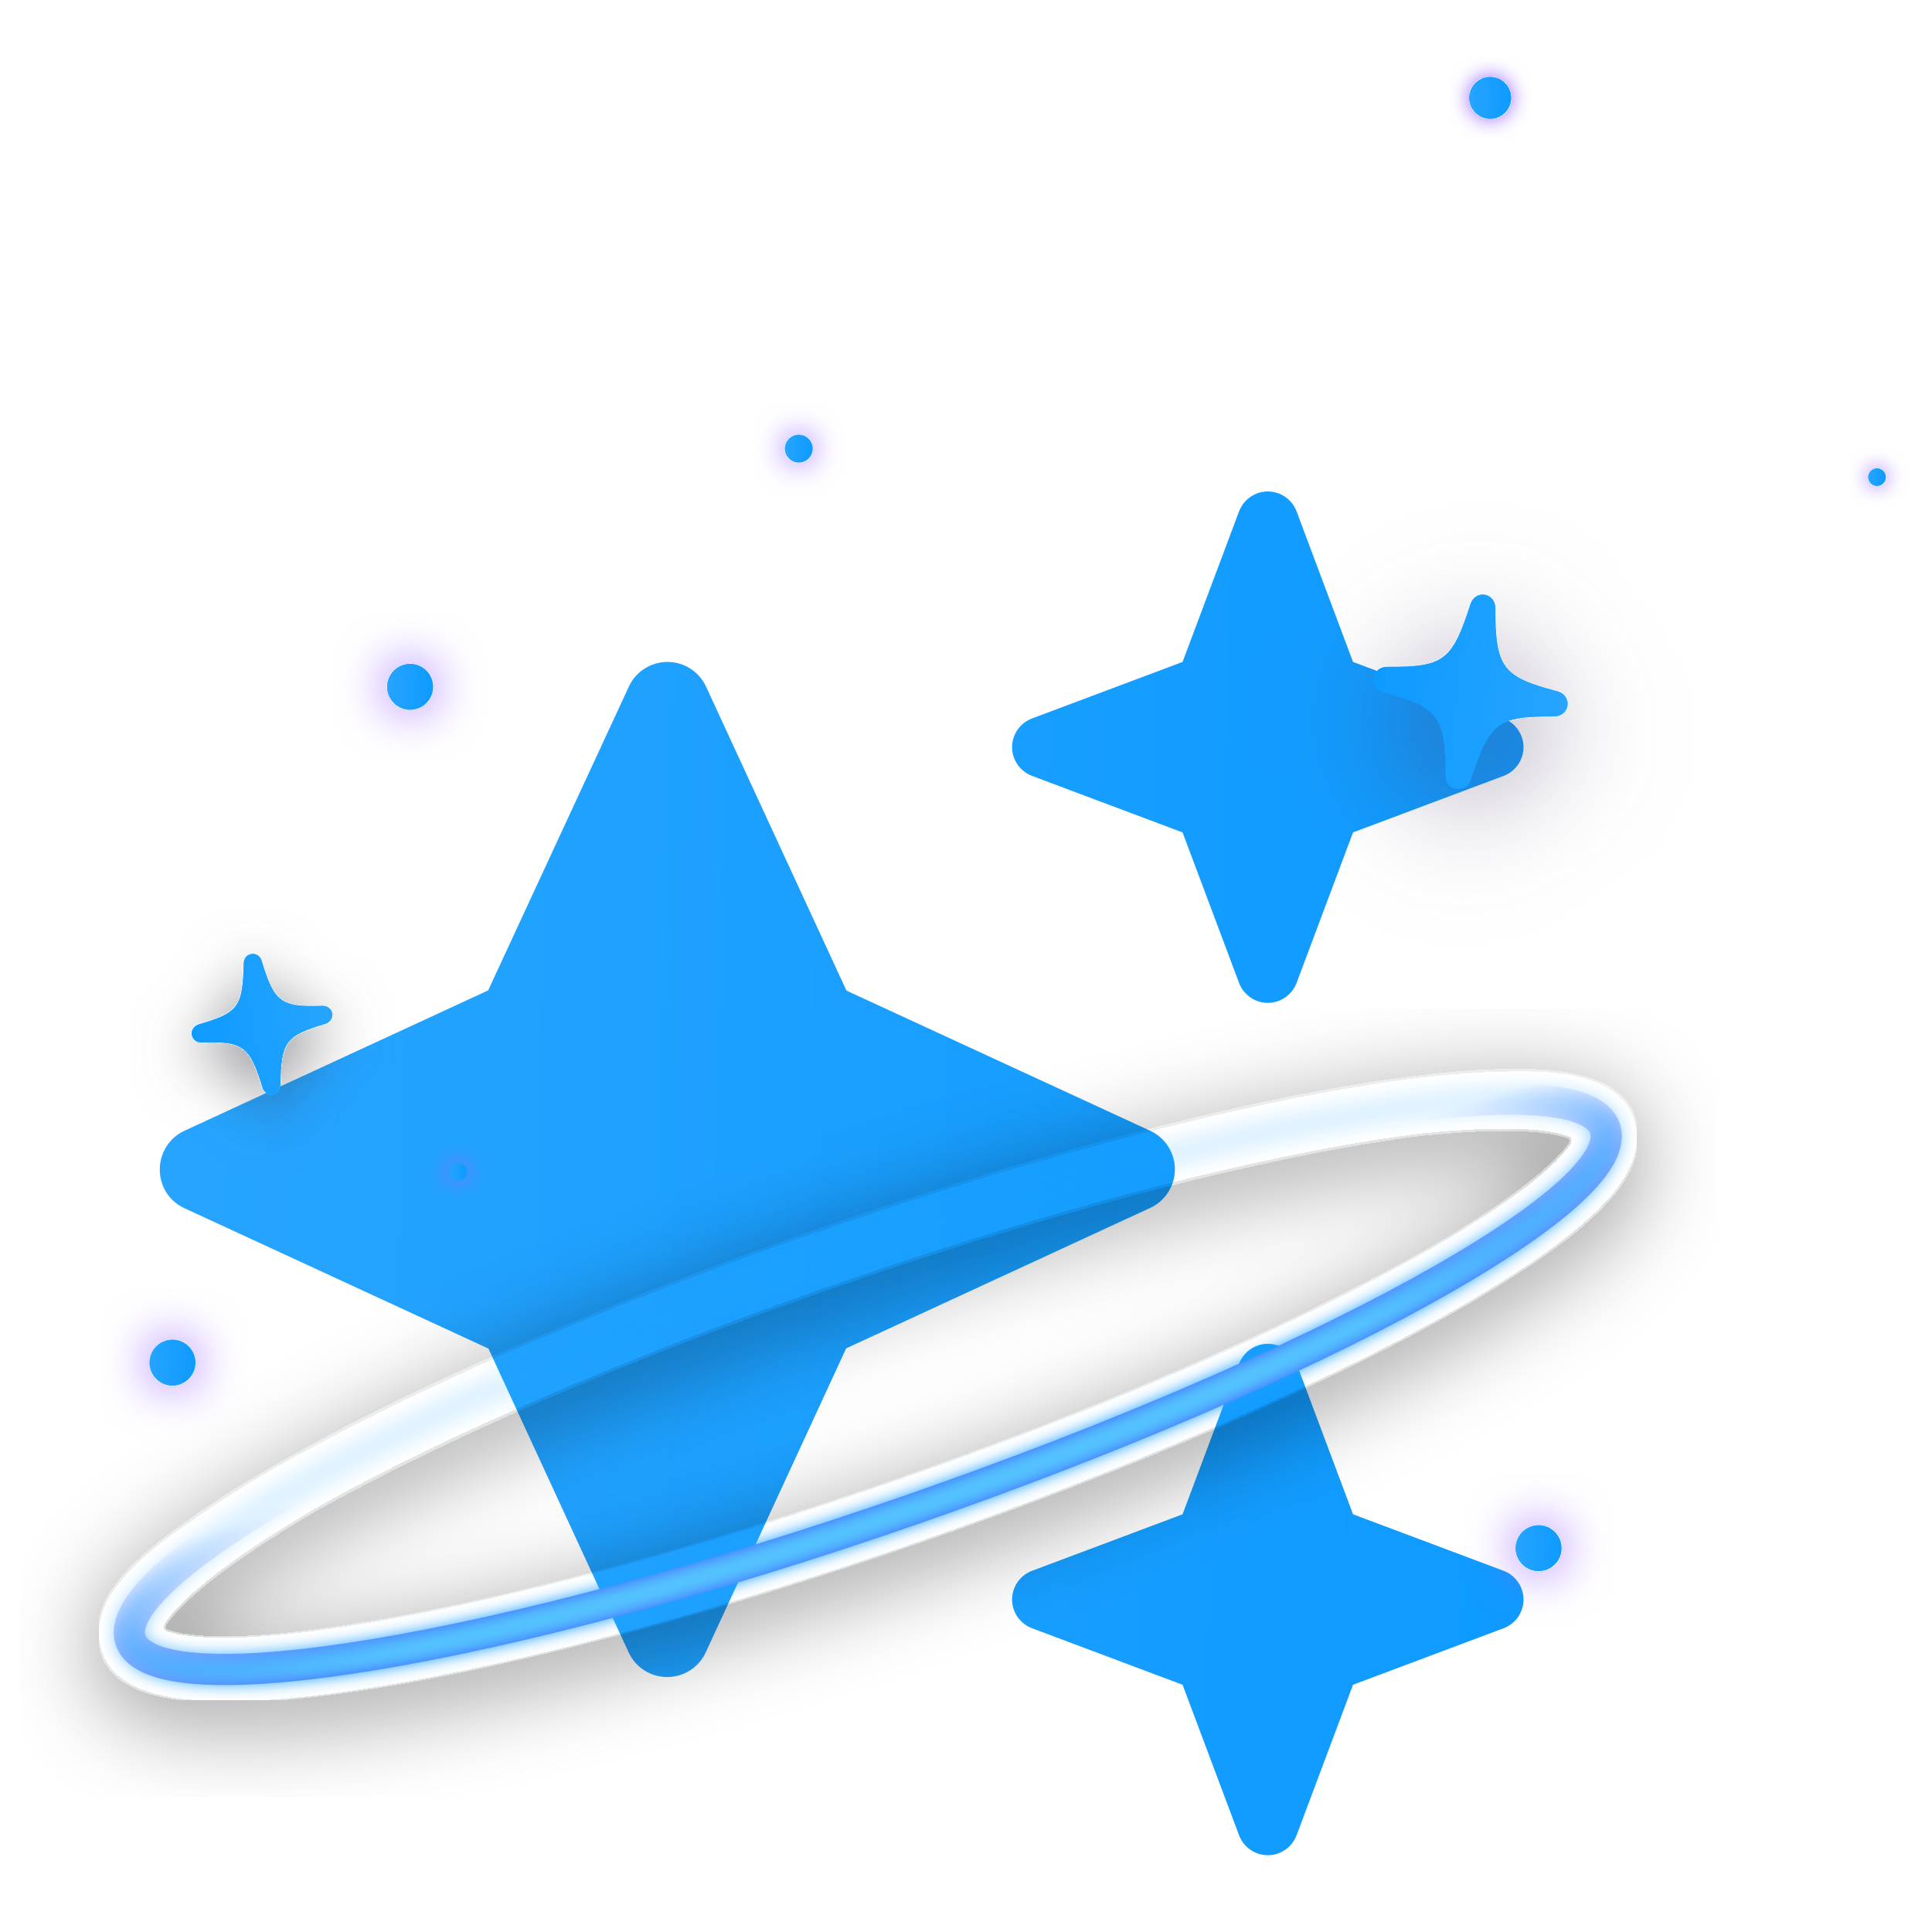
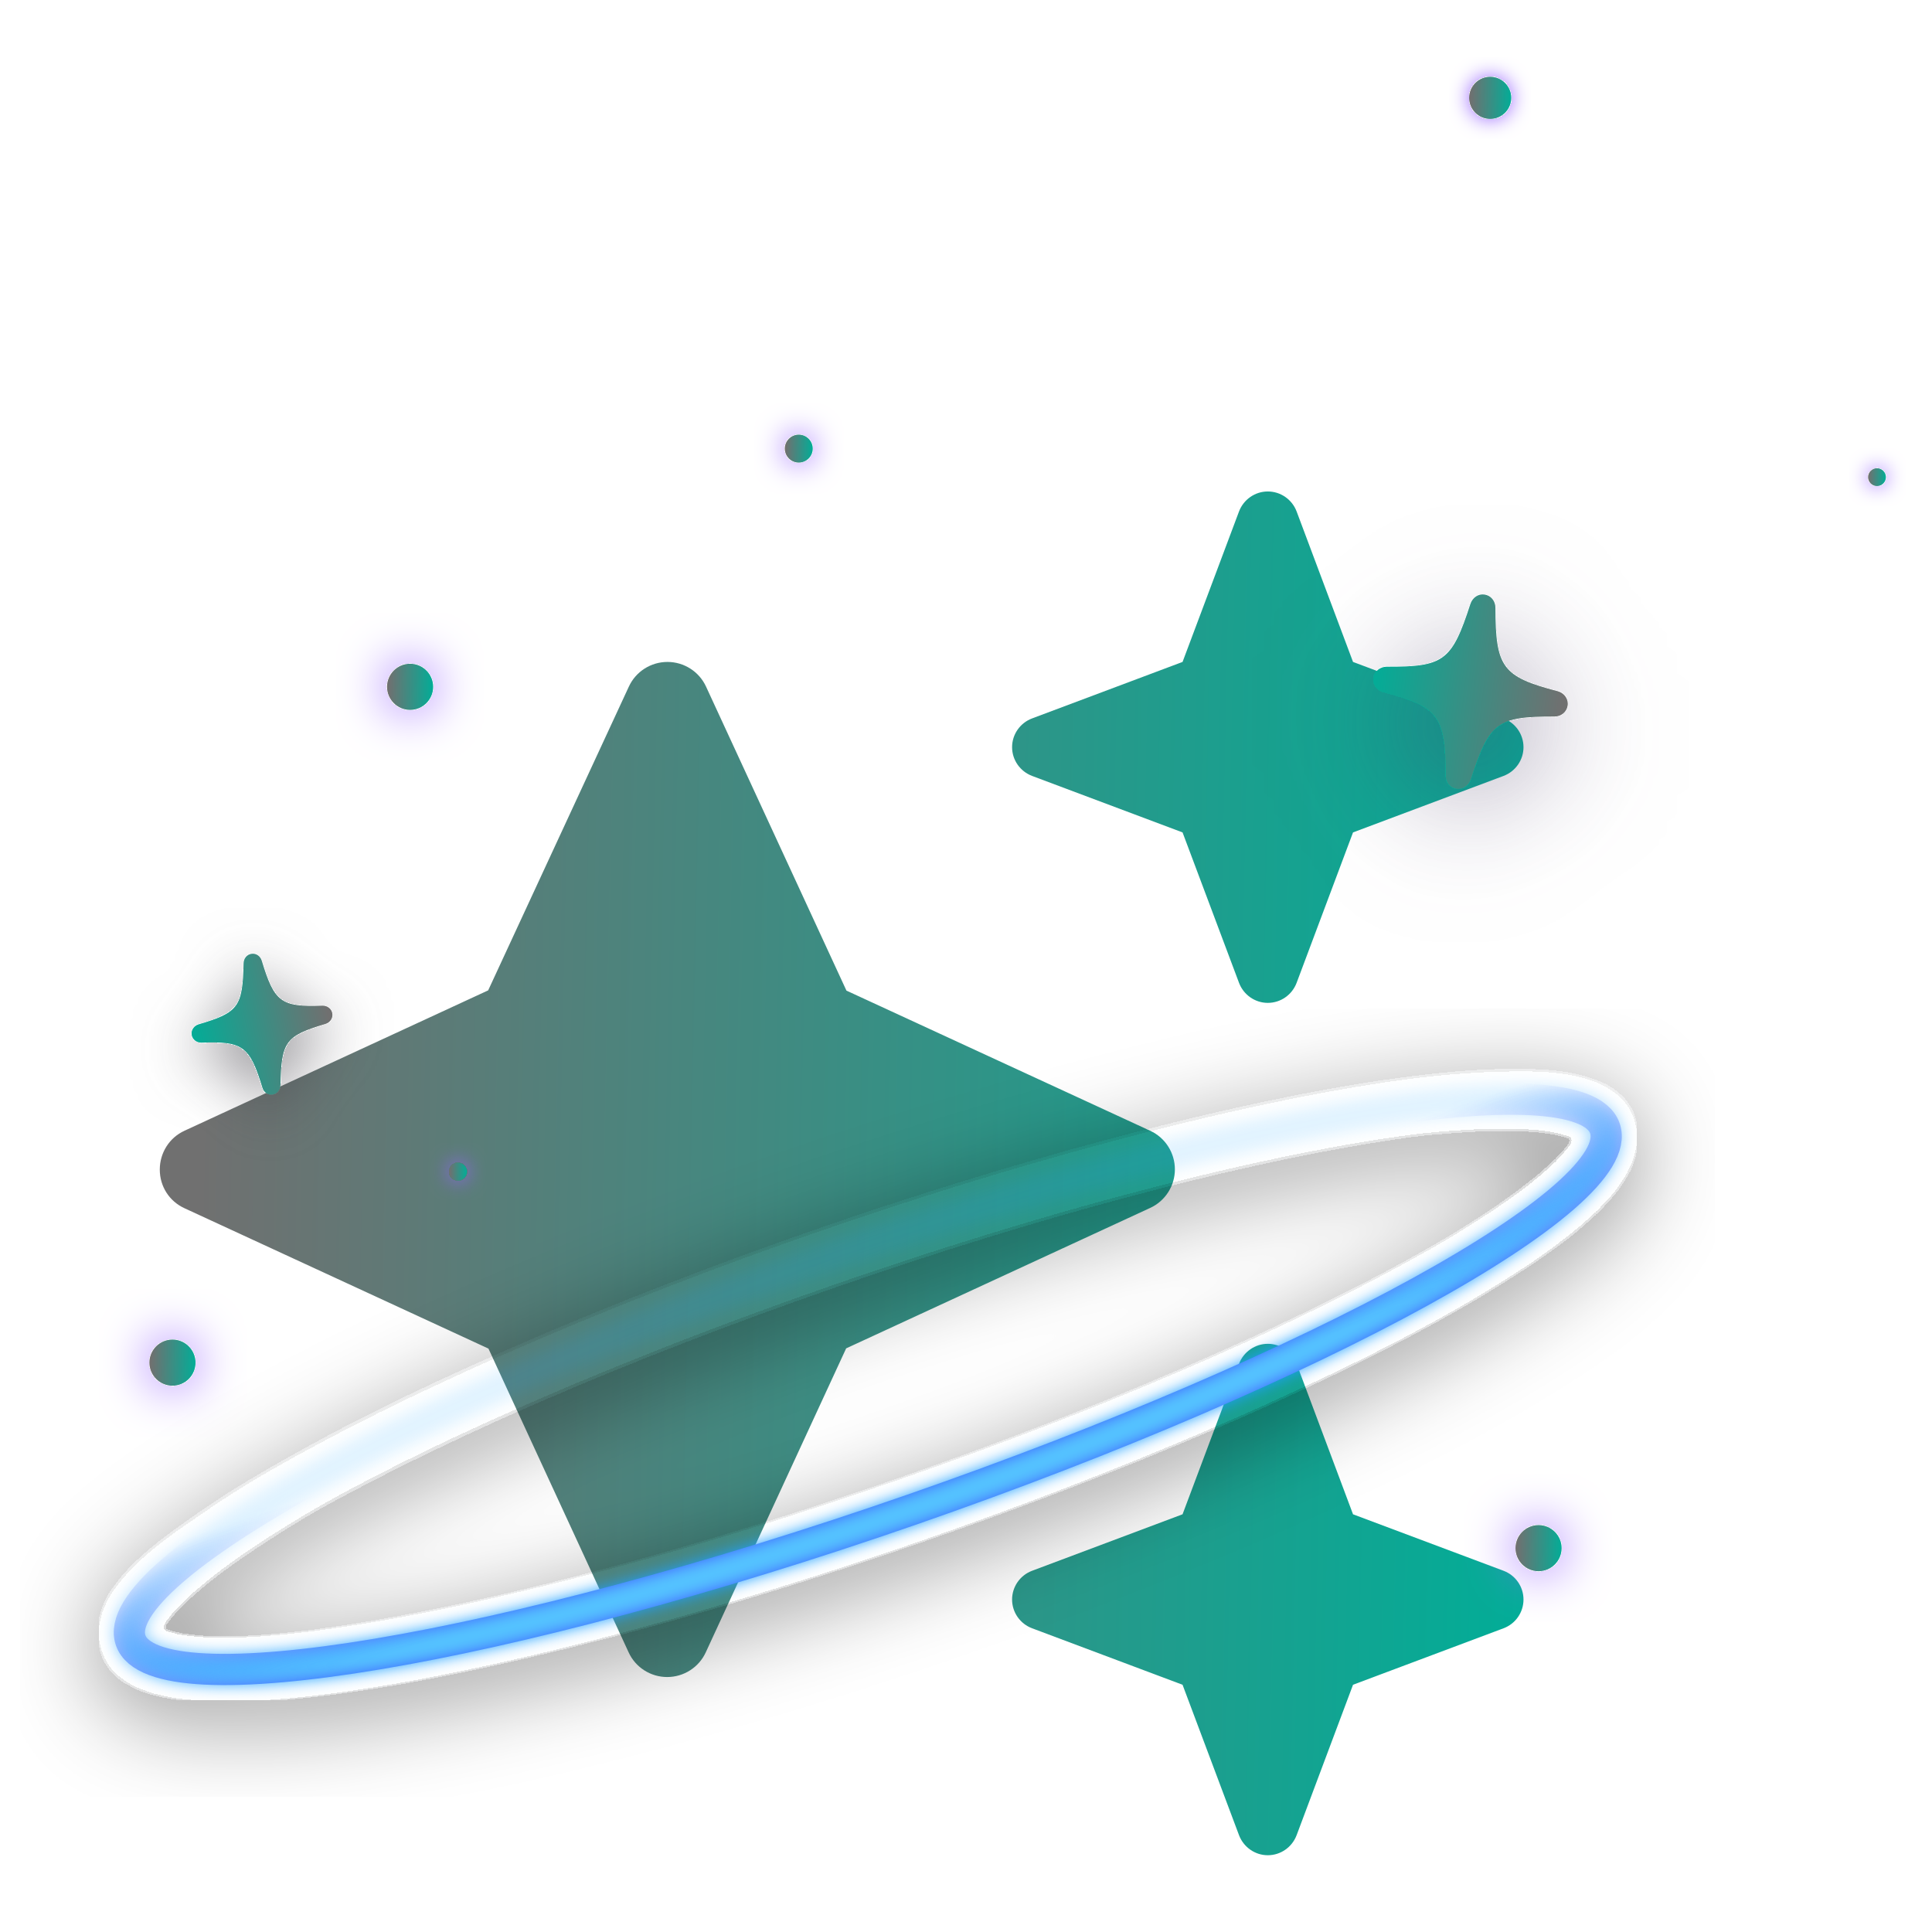
<svg xmlns="http://www.w3.org/2000/svg" width="34" height="34" viewBox="0 0 34 34" fill="none">
  <path d="M18.163 12.643C17.952 12.722 17.811 12.924 17.811 13.149C17.811 13.374 17.952 13.575 18.163 13.655L20.811 14.649L21.805 17.297C21.885 17.508 22.087 17.649 22.311 17.649C22.537 17.649 22.738 17.508 22.818 17.297L23.811 14.649L26.46 13.655C26.671 13.575 26.811 13.374 26.811 13.149C26.811 12.924 26.671 12.722 26.46 12.643L23.811 11.649L22.818 9C22.738 8.79 22.537 8.649 22.311 8.649C22.087 8.649 21.885 8.79 21.805 9L20.811 11.649L18.163 12.643ZM12.426 12.085C12.304 11.818 12.037 11.649 11.746 11.649C11.455 11.649 11.188 11.818 11.066 12.085L8.591 17.429L3.247 19.899C2.98 20.021 2.812 20.288 2.812 20.583C2.812 20.879 2.98 21.141 3.247 21.263L8.596 23.733L11.062 29.077C11.183 29.344 11.451 29.513 11.741 29.513C12.032 29.513 12.299 29.344 12.421 29.077L14.891 23.729L20.24 21.258C20.507 21.136 20.676 20.869 20.676 20.579C20.676 20.288 20.507 20.021 20.24 19.899L14.896 17.433L12.426 12.085ZM20.811 26.649L18.163 27.643C17.952 27.722 17.811 27.924 17.811 28.149C17.811 28.374 17.952 28.576 18.163 28.655L20.811 29.649L21.805 32.297C21.885 32.508 22.087 32.649 22.311 32.649C22.537 32.649 22.738 32.508 22.818 32.297L23.811 29.649L26.46 28.655C26.671 28.576 26.811 28.374 26.811 28.149C26.811 27.924 26.671 27.722 26.46 27.643L23.811 26.649L22.818 24C22.738 23.79 22.537 23.649 22.311 23.649C22.087 23.649 21.885 23.79 21.805 24L20.811 26.649Z" fill="url(#paint0_linear_1902_1538)" />
  <g filter="url(#filter0_d_1902_1538)">
    <ellipse cx="15.271" cy="24.361" rx="13.732" ry="2.337" transform="rotate(160.848 15.2712 24.3615)" stroke="url(#paint1_linear_1902_1538)" stroke-width="0.549" />
    <g style="mix-blend-mode:screen" filter="url(#filter1_f_1902_1538)">
      <ellipse cx="15.271" cy="24.361" rx="13.732" ry="2.337" transform="rotate(160.848 15.2712 24.3615)" stroke="url(#paint2_linear_1902_1538)" stroke-width="0.549" />
    </g>
  </g>
  <g filter="url(#filter2_d_1902_1538)">
    <circle cx="26.225" cy="1.722" r="0.371" fill="url(#paint3_linear_1902_1538)" />
  </g>
  <g filter="url(#filter3_d_1902_1538)">
    <circle cx="33.032" cy="8.397" r="0.157" fill="url(#paint4_linear_1902_1538)" />
  </g>
  <g filter="url(#filter4_d_1902_1538)">
    <circle cx="7.217" cy="12.087" r="0.406" fill="url(#paint5_linear_1902_1538)" />
  </g>
  <g filter="url(#filter5_d_1902_1538)">
    <circle cx="3.035" cy="23.98" r="0.406" fill="url(#paint6_linear_1902_1538)" />
  </g>
  <g filter="url(#filter6_d_1902_1538)">
    <circle cx="27.076" cy="27.245" r="0.406" fill="url(#paint7_linear_1902_1538)" />
  </g>
  <g filter="url(#filter7_d_1902_1538)">
    <circle cx="8.061" cy="20.619" r="0.157" fill="url(#paint8_linear_1902_1538)" />
  </g>
  <g filter="url(#filter8_d_1902_1538)">
    <circle cx="14.057" cy="7.895" r="0.246" fill="url(#paint9_linear_1902_1538)" />
  </g>
  <g filter="url(#filter9_d_1902_1538)">
    <path d="M25.634 13.882C25.522 13.866 25.443 13.771 25.444 13.652C25.439 12.597 25.318 12.433 24.341 12.178C24.228 12.147 24.154 12.039 24.169 11.927C24.186 11.815 24.286 11.734 24.403 11.733C25.41 11.737 25.55 11.634 25.877 10.628C25.914 10.517 26.014 10.447 26.124 10.463C26.237 10.479 26.315 10.574 26.317 10.693C26.319 11.746 26.439 11.91 27.416 12.165C27.531 12.198 27.605 12.303 27.588 12.417C27.572 12.529 27.475 12.61 27.355 12.61C26.346 12.609 26.208 12.71 25.883 13.717C25.844 13.83 25.742 13.897 25.634 13.882Z" fill="url(#paint10_linear_1902_1538)" />
  </g>
  <g filter="url(#filter10_d_1902_1538)">
    <path d="M4.798 19.262C4.717 19.274 4.642 19.225 4.618 19.143C4.394 18.411 4.276 18.322 3.544 18.349C3.459 18.351 3.385 18.291 3.373 18.211C3.36 18.129 3.413 18.052 3.494 18.027C4.195 17.82 4.27 17.719 4.287 16.952C4.289 16.867 4.344 16.798 4.424 16.786C4.506 16.773 4.58 16.823 4.606 16.905C4.828 17.636 4.945 17.725 5.677 17.698C5.763 17.697 5.836 17.754 5.849 17.837C5.861 17.918 5.811 17.994 5.727 18.02C5.026 18.23 4.952 18.329 4.936 19.096C4.932 19.182 4.876 19.25 4.798 19.262Z" fill="url(#paint11_linear_1902_1538)" />
  </g>
  <defs>
    <filter id="filter0_d_1902_1538" x="0.365" y="17.76" width="29.813" height="13.858" filterUnits="userSpaceOnUse" color-interpolation-filters="sRGB">
      <feFlood flood-opacity="0" result="BackgroundImageFix" />
      <feColorMatrix in="SourceAlpha" type="matrix" values="0 0 0 0 0 0 0 0 0 0 0 0 0 0 0 0 0 0 127 0" result="hardAlpha" />
      <feOffset dy="0.327" />
      <feGaussianBlur stdDeviation="0.818" />
      <feComposite in2="hardAlpha" operator="out" />
      <feColorMatrix type="matrix" values="0 0 0 0 0 0 0 0 0 0 0 0 0 0 0 0 0 0 0.45 0" />
      <feBlend mode="normal" in2="BackgroundImageFix" result="effect1_dropShadow_1902_1538" />
      <feBlend mode="normal" in="SourceGraphic" in2="effect1_dropShadow_1902_1538" result="shape" />
    </filter>
    <filter id="filter1_f_1902_1538" x="1.747" y="18.815" width="27.048" height="11.094" filterUnits="userSpaceOnUse" color-interpolation-filters="sRGB">
      <feFlood flood-opacity="0" result="BackgroundImageFix" />
      <feBlend mode="normal" in="SourceGraphic" in2="BackgroundImageFix" result="shape" />
      <feGaussianBlur stdDeviation="0.127" result="effect1_foregroundBlur_1902_1538" />
    </filter>
    <filter id="filter2_d_1902_1538" x="25.512" y="1.01" width="1.425" height="1.425" filterUnits="userSpaceOnUse" color-interpolation-filters="sRGB">
      <feFlood flood-opacity="0" result="BackgroundImageFix" />
      <feColorMatrix in="SourceAlpha" type="matrix" values="0 0 0 0 0 0 0 0 0 0 0 0 0 0 0 0 0 0 127 0" result="hardAlpha" />
      <feOffset />
      <feGaussianBlur stdDeviation="0.171" />
      <feComposite in2="hardAlpha" operator="out" />
      <feColorMatrix type="matrix" values="0 0 0 0 0.592 0 0 0 0 0.392 0 0 0 0 1 0 0 0 1 0" />
      <feBlend mode="normal" in2="BackgroundImageFix" result="effect1_dropShadow_1902_1538" />
      <feBlend mode="normal" in="SourceGraphic" in2="effect1_dropShadow_1902_1538" result="shape" />
    </filter>
    <filter id="filter3_d_1902_1538" x="32.534" y="7.899" width="0.996" height="0.996" filterUnits="userSpaceOnUse" color-interpolation-filters="sRGB">
      <feFlood flood-opacity="0" result="BackgroundImageFix" />
      <feColorMatrix in="SourceAlpha" type="matrix" values="0 0 0 0 0 0 0 0 0 0 0 0 0 0 0 0 0 0 127 0" result="hardAlpha" />
      <feOffset />
      <feGaussianBlur stdDeviation="0.171" />
      <feComposite in2="hardAlpha" operator="out" />
      <feColorMatrix type="matrix" values="0 0 0 0 0.592 0 0 0 0 0.392 0 0 0 0 1 0 0 0 1 0" />
      <feBlend mode="normal" in2="BackgroundImageFix" result="effect1_dropShadow_1902_1538" />
      <feBlend mode="normal" in="SourceGraphic" in2="effect1_dropShadow_1902_1538" result="shape" />
    </filter>
    <filter id="filter4_d_1902_1538" x="5.926" y="10.795" width="2.584" height="2.584" filterUnits="userSpaceOnUse" color-interpolation-filters="sRGB">
      <feFlood flood-opacity="0" result="BackgroundImageFix" />
      <feColorMatrix in="SourceAlpha" type="matrix" values="0 0 0 0 0 0 0 0 0 0 0 0 0 0 0 0 0 0 127 0" result="hardAlpha" />
      <feOffset />
      <feGaussianBlur stdDeviation="0.443" />
      <feComposite in2="hardAlpha" operator="out" />
      <feColorMatrix type="matrix" values="0 0 0 0 0.592 0 0 0 0 0.392 0 0 0 0 1 0 0 0 1 0" />
      <feBlend mode="normal" in2="BackgroundImageFix" result="effect1_dropShadow_1902_1538" />
      <feBlend mode="normal" in="SourceGraphic" in2="effect1_dropShadow_1902_1538" result="shape" />
    </filter>
    <filter id="filter5_d_1902_1538" x="1.743" y="22.688" width="2.584" height="2.584" filterUnits="userSpaceOnUse" color-interpolation-filters="sRGB">
      <feFlood flood-opacity="0" result="BackgroundImageFix" />
      <feColorMatrix in="SourceAlpha" type="matrix" values="0 0 0 0 0 0 0 0 0 0 0 0 0 0 0 0 0 0 127 0" result="hardAlpha" />
      <feOffset />
      <feGaussianBlur stdDeviation="0.443" />
      <feComposite in2="hardAlpha" operator="out" />
      <feColorMatrix type="matrix" values="0 0 0 0 0.592 0 0 0 0 0.392 0 0 0 0 1 0 0 0 1 0" />
      <feBlend mode="normal" in2="BackgroundImageFix" result="effect1_dropShadow_1902_1538" />
      <feBlend mode="normal" in="SourceGraphic" in2="effect1_dropShadow_1902_1538" result="shape" />
    </filter>
    <filter id="filter6_d_1902_1538" x="25.784" y="25.953" width="2.584" height="2.584" filterUnits="userSpaceOnUse" color-interpolation-filters="sRGB">
      <feFlood flood-opacity="0" result="BackgroundImageFix" />
      <feColorMatrix in="SourceAlpha" type="matrix" values="0 0 0 0 0 0 0 0 0 0 0 0 0 0 0 0 0 0 127 0" result="hardAlpha" />
      <feOffset />
      <feGaussianBlur stdDeviation="0.443" />
      <feComposite in2="hardAlpha" operator="out" />
      <feColorMatrix type="matrix" values="0 0 0 0 0.592 0 0 0 0 0.392 0 0 0 0 1 0 0 0 1 0" />
      <feBlend mode="normal" in2="BackgroundImageFix" result="effect1_dropShadow_1902_1538" />
      <feBlend mode="normal" in="SourceGraphic" in2="effect1_dropShadow_1902_1538" result="shape" />
    </filter>
    <filter id="filter7_d_1902_1538" x="7.563" y="20.121" width="0.996" height="0.996" filterUnits="userSpaceOnUse" color-interpolation-filters="sRGB">
      <feFlood flood-opacity="0" result="BackgroundImageFix" />
      <feColorMatrix in="SourceAlpha" type="matrix" values="0 0 0 0 0 0 0 0 0 0 0 0 0 0 0 0 0 0 127 0" result="hardAlpha" />
      <feOffset />
      <feGaussianBlur stdDeviation="0.171" />
      <feComposite in2="hardAlpha" operator="out" />
      <feColorMatrix type="matrix" values="0 0 0 0 0.592 0 0 0 0 0.392 0 0 0 0 1 0 0 0 1 0" />
      <feBlend mode="normal" in2="BackgroundImageFix" result="effect1_dropShadow_1902_1538" />
      <feBlend mode="normal" in="SourceGraphic" in2="effect1_dropShadow_1902_1538" result="shape" />
    </filter>
    <filter id="filter8_d_1902_1538" x="13.275" y="7.112" width="1.565" height="1.565" filterUnits="userSpaceOnUse" color-interpolation-filters="sRGB">
      <feFlood flood-opacity="0" result="BackgroundImageFix" />
      <feColorMatrix in="SourceAlpha" type="matrix" values="0 0 0 0 0 0 0 0 0 0 0 0 0 0 0 0 0 0 127 0" result="hardAlpha" />
      <feOffset />
      <feGaussianBlur stdDeviation="0.268" />
      <feComposite in2="hardAlpha" operator="out" />
      <feColorMatrix type="matrix" values="0 0 0 0 0.592 0 0 0 0 0.392 0 0 0 0 1 0 0 0 1 0" />
      <feBlend mode="normal" in2="BackgroundImageFix" result="effect1_dropShadow_1902_1538" />
      <feBlend mode="normal" in="SourceGraphic" in2="effect1_dropShadow_1902_1538" result="shape" />
    </filter>
    <filter id="filter9_d_1902_1538" x="22.037" y="8.885" width="7.684" height="7.684" filterUnits="userSpaceOnUse" color-interpolation-filters="sRGB">
      <feFlood flood-opacity="0" result="BackgroundImageFix" />
      <feColorMatrix in="SourceAlpha" type="matrix" values="0 0 0 0 0 0 0 0 0 0 0 0 0 0 0 0 0 0 127 0" result="hardAlpha" />
      <feOffset dy="0.555" />
      <feGaussianBlur stdDeviation="1.065" />
      <feComposite in2="hardAlpha" operator="out" />
      <feColorMatrix type="matrix" values="0 0 0 0 0.297 0 0 0 0 0.244 0 0 0 0 0.404 0 0 0 0.6 0" />
      <feBlend mode="normal" in2="BackgroundImageFix" result="effect1_dropShadow_1902_1538" />
      <feBlend mode="normal" in="SourceGraphic" in2="effect1_dropShadow_1902_1538" result="shape" />
    </filter>
    <filter id="filter10_d_1902_1538" x="2.289" y="15.984" width="4.643" height="4.643" filterUnits="userSpaceOnUse" color-interpolation-filters="sRGB">
      <feFlood flood-opacity="0" result="BackgroundImageFix" />
      <feColorMatrix in="SourceAlpha" type="matrix" values="0 0 0 0 0 0 0 0 0 0 0 0 0 0 0 0 0 0 127 0" result="hardAlpha" />
      <feOffset dy="0.282" />
      <feGaussianBlur stdDeviation="0.541" />
      <feComposite in2="hardAlpha" operator="out" />
      <feColorMatrix type="matrix" values="0 0 0 0 0.221 0 0 0 0 0.21 0 0 0 0 0.242 0 0 0 0.6 0" />
      <feBlend mode="normal" in2="BackgroundImageFix" result="effect1_dropShadow_1902_1538" />
      <feBlend mode="normal" in="SourceGraphic" in2="effect1_dropShadow_1902_1538" result="shape" />
    </filter>
    <linearGradient id="paint0_linear_1902_1538" x1="3.523" y1="19.407" x2="27.383" y2="19.909" gradientUnits="userSpaceOnUse">
-       <stop stop-color="#26A4FF" />
-       <stop offset="1" stop-color="#0D9AFF" />
+       <stop stop-color="#707070" />
+       <stop offset="1" stop-color="#00AE98" />
    </linearGradient>
    <linearGradient id="paint1_linear_1902_1538" x1="29.158" y1="22.648" x2="29.14" y2="25.735" gradientUnits="userSpaceOnUse">
      <stop stop-color="#3F5FFF" />
      <stop offset="1" stop-color="#3F5FFF" stop-opacity="0" />
    </linearGradient>
    <linearGradient id="paint2_linear_1902_1538" x1="29.158" y1="22.648" x2="29.14" y2="25.735" gradientUnits="userSpaceOnUse">
      <stop stop-color="#1DA0FF" />
      <stop offset="1" stop-color="#199FFF" stop-opacity="0.13" />
    </linearGradient>
    <linearGradient id="paint3_linear_1902_1538" x1="25.876" y1="1.684" x2="26.613" y2="1.699" gradientUnits="userSpaceOnUse">
-       <stop stop-color="#26A4FF" />
-       <stop offset="1" stop-color="#0D9AFF" />
+       <stop stop-color="#707070" />
+       <stop offset="1" stop-color="#00AE98" />
    </linearGradient>
    <linearGradient id="paint4_linear_1902_1538" x1="32.885" y1="8.381" x2="33.196" y2="8.387" gradientUnits="userSpaceOnUse">
-       <stop stop-color="#26A4FF" />
-       <stop offset="1" stop-color="#0D9AFF" />
+       <stop stop-color="#707070" />
+       <stop offset="1" stop-color="#00AE98" />
    </linearGradient>
    <linearGradient id="paint5_linear_1902_1538" x1="6.835" y1="12.045" x2="7.643" y2="12.062" gradientUnits="userSpaceOnUse">
-       <stop stop-color="#26A4FF" />
-       <stop offset="1" stop-color="#0D9AFF" />
+       <stop stop-color="#707070" />
+       <stop offset="1" stop-color="#00AE98" />
    </linearGradient>
    <linearGradient id="paint6_linear_1902_1538" x1="2.653" y1="23.938" x2="3.461" y2="23.955" gradientUnits="userSpaceOnUse">
-       <stop stop-color="#26A4FF" />
-       <stop offset="1" stop-color="#0D9AFF" />
+       <stop stop-color="#707070" />
+       <stop offset="1" stop-color="#00AE98" />
    </linearGradient>
    <linearGradient id="paint7_linear_1902_1538" x1="26.694" y1="27.203" x2="27.501" y2="27.22" gradientUnits="userSpaceOnUse">
-       <stop stop-color="#26A4FF" />
-       <stop offset="1" stop-color="#0D9AFF" />
+       <stop stop-color="#707070" />
+       <stop offset="1" stop-color="#00AE98" />
    </linearGradient>
    <linearGradient id="paint8_linear_1902_1538" x1="7.914" y1="20.603" x2="8.225" y2="20.609" gradientUnits="userSpaceOnUse">
-       <stop stop-color="#26A4FF" />
-       <stop offset="1" stop-color="#0D9AFF" />
+       <stop stop-color="#707070" />
+       <stop offset="1" stop-color="#00AE98" />
    </linearGradient>
    <linearGradient id="paint9_linear_1902_1538" x1="13.826" y1="7.869" x2="14.315" y2="7.879" gradientUnits="userSpaceOnUse">
-       <stop stop-color="#26A4FF" />
-       <stop offset="1" stop-color="#0D9AFF" />
+       <stop stop-color="#707070" />
+       <stop offset="1" stop-color="#00AE98" />
    </linearGradient>
    <linearGradient id="paint10_linear_1902_1538" x1="27.512" y1="12.226" x2="24.103" y2="11.81" gradientUnits="userSpaceOnUse">
-       <stop stop-color="#26A4FF" />
-       <stop offset="1" stop-color="#0D9AFF" />
+       <stop stop-color="#707070" />
+       <stop offset="1" stop-color="#00AE98" />
    </linearGradient>
    <linearGradient id="paint11_linear_1902_1538" x1="5.756" y1="17.72" x2="3.302" y2="18.143" gradientUnits="userSpaceOnUse">
-       <stop stop-color="#26A4FF" />
-       <stop offset="1" stop-color="#0D9AFF" />
+       <stop stop-color="#707070" />
+       <stop offset="1" stop-color="#00AE98" />
    </linearGradient>
  </defs>
</svg>
